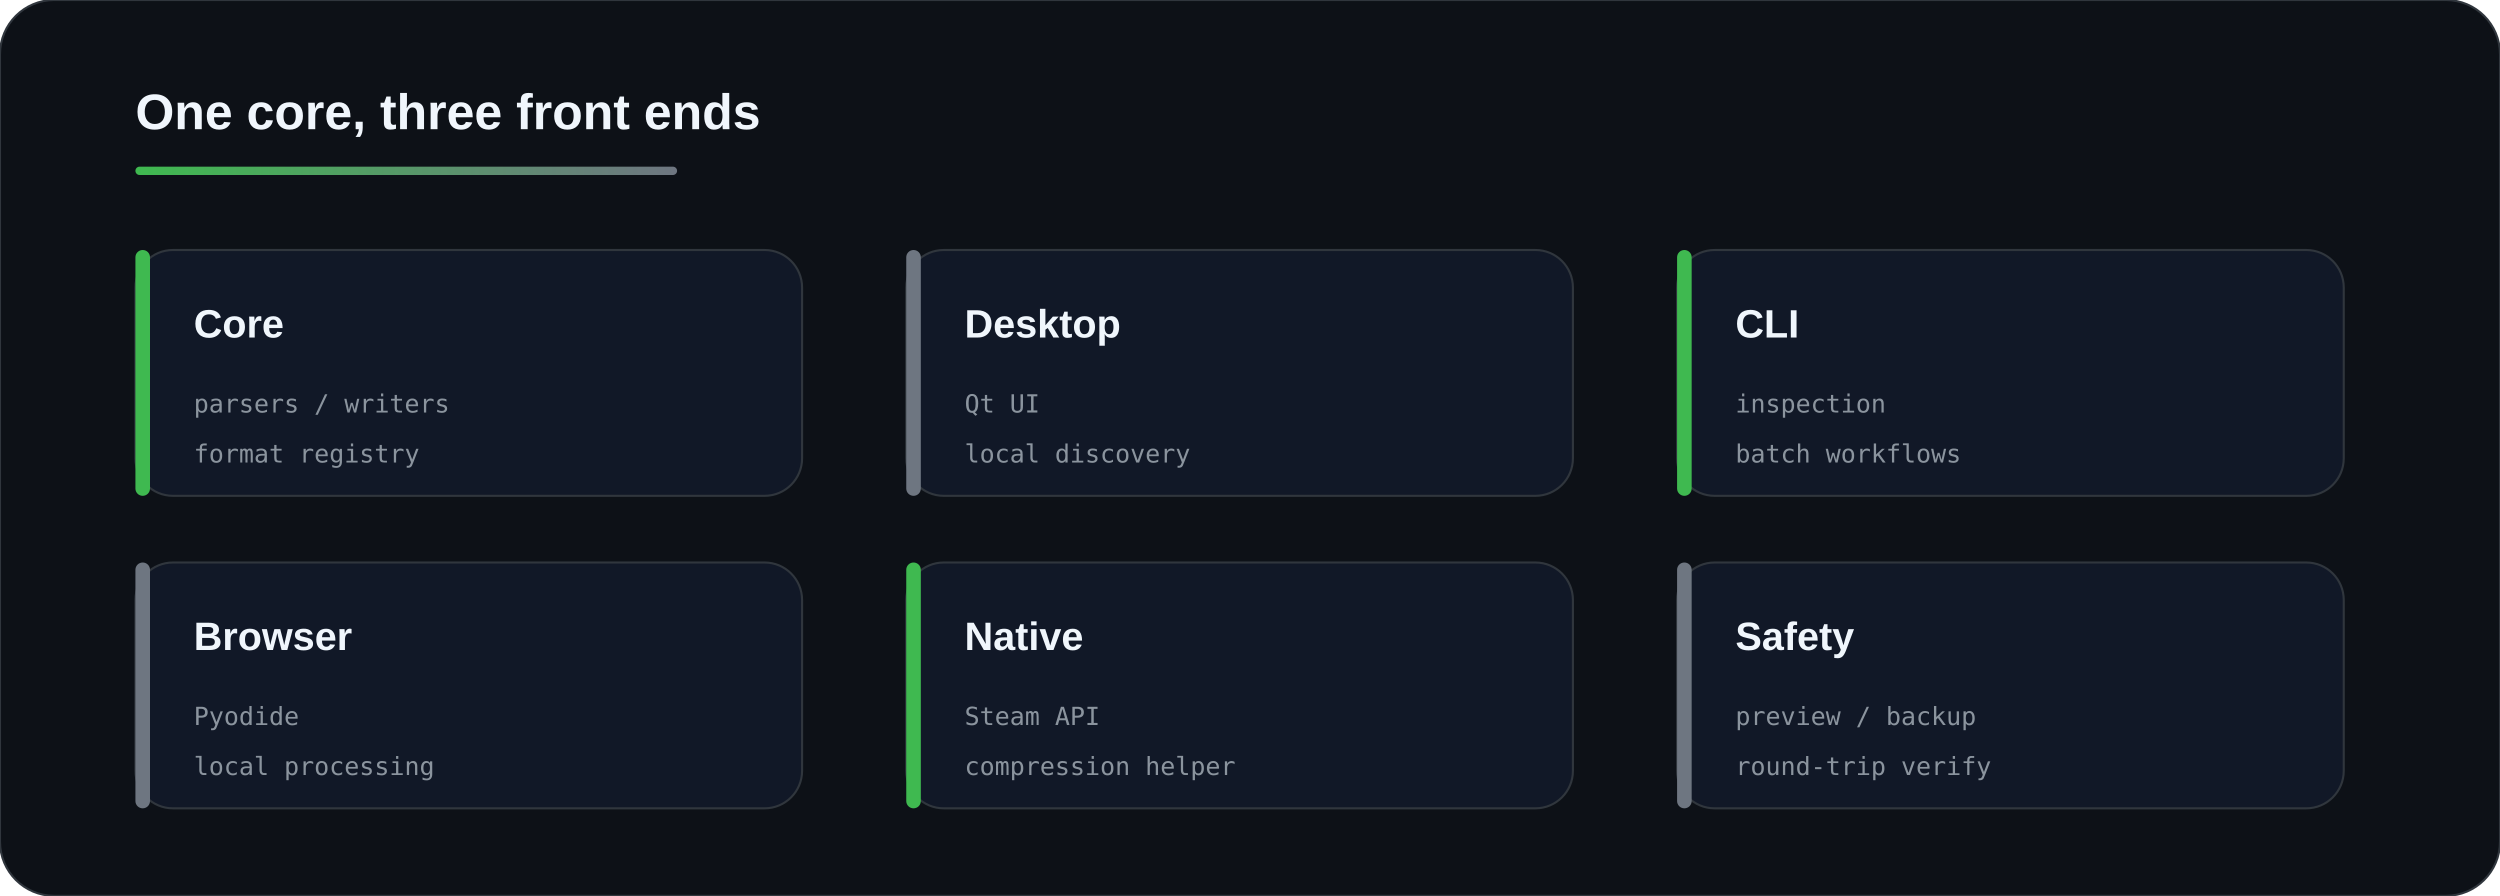
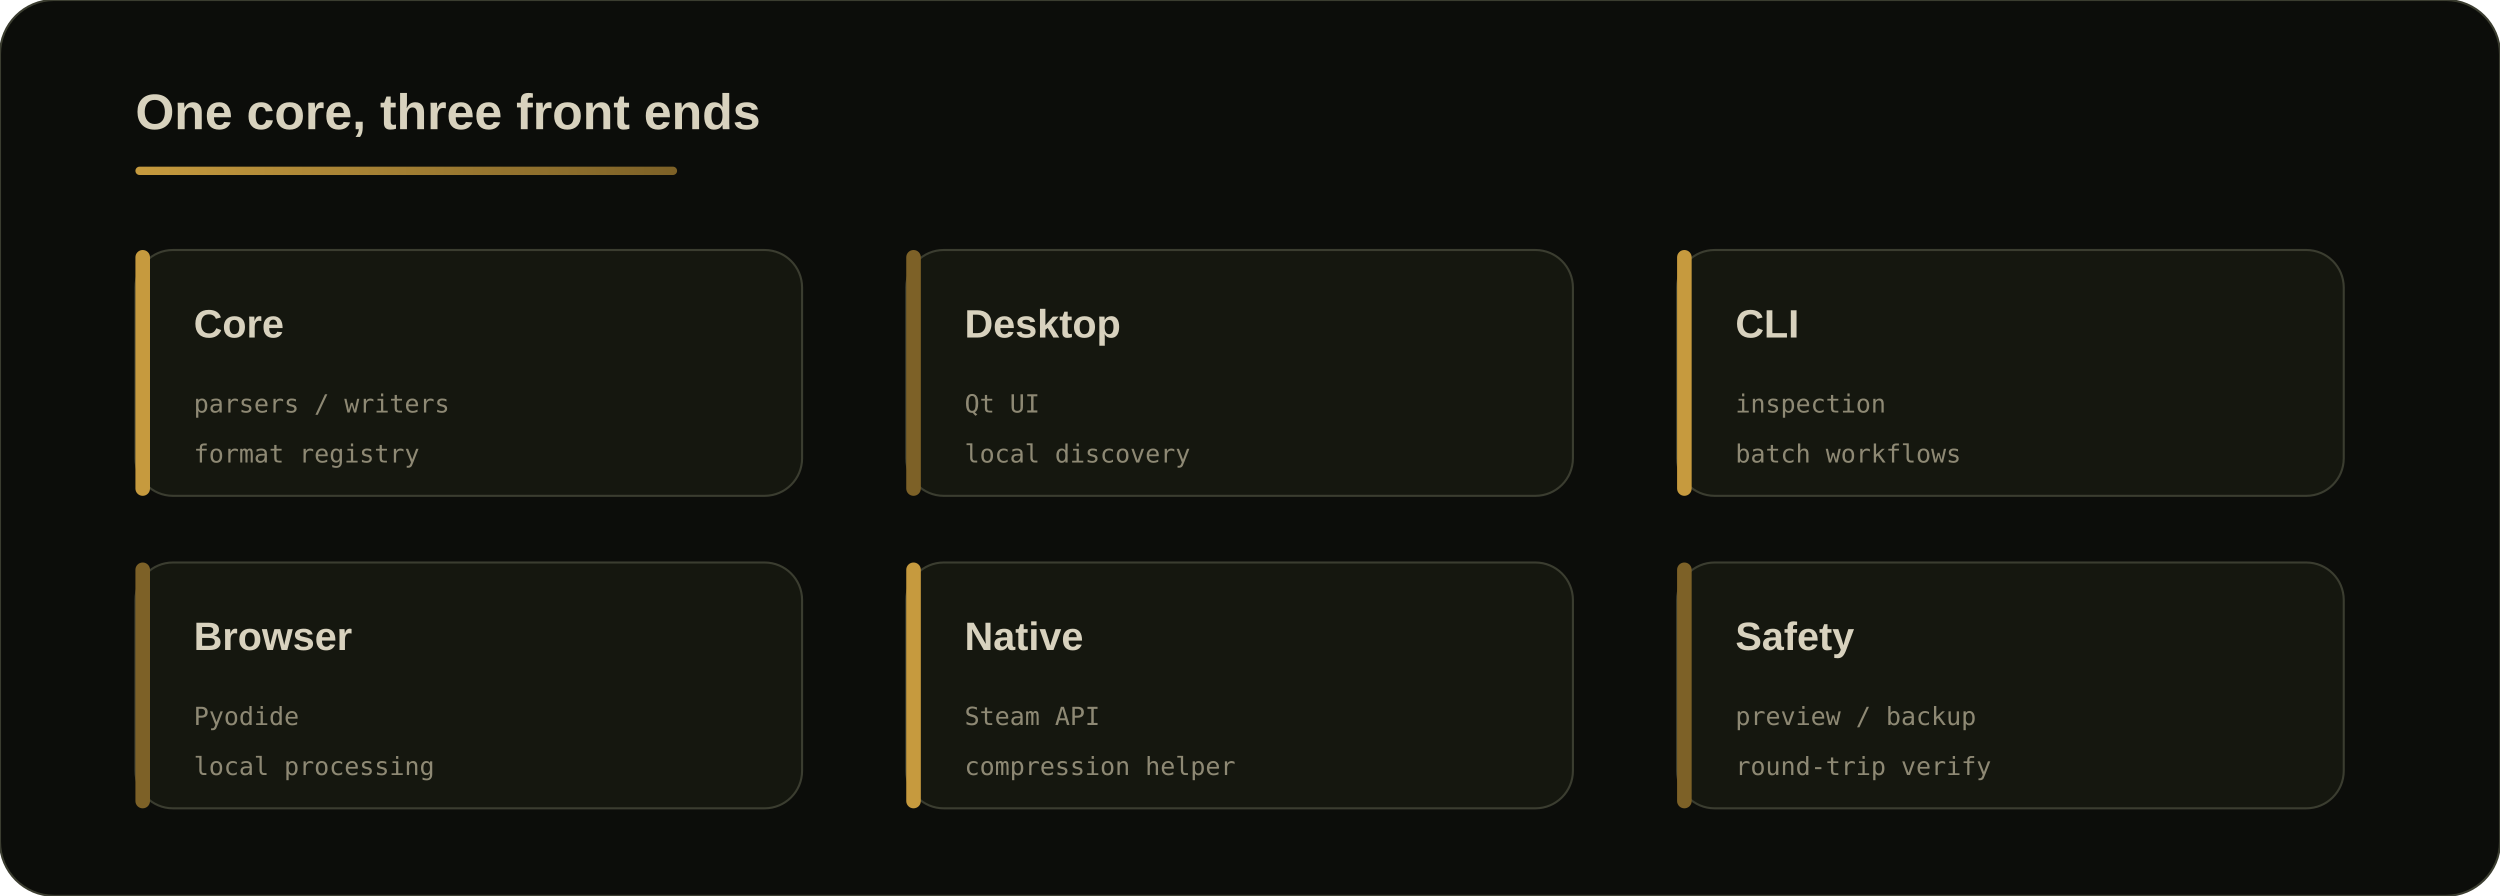
<svg xmlns="http://www.w3.org/2000/svg" width="1200" height="430" viewBox="0 0 1200 430">
  <defs>
    <linearGradient id="a">
-       <stop stop-color="#3fb950" />
-       <stop offset="1" stop-color="#6e7681" />
+       <stop stop-color="#C69A3E" />
+       <stop offset="1" stop-color="#7D6127" />
    </linearGradient>
  </defs>
-   <rect width="1200" height="100%" rx="26" fill="#0d1117" stroke="#30363d" />
-   <text x="65" y="62" fill="#f0f6fc" font-family="Arial" font-size="24" font-weight="700">One core, three front ends</text>
+   <rect width="1200" height="100%" rx="26" fill="#0C0D0A" stroke="#3B3D30" />
+   <text x="65" y="62" fill="#D8D2BE" font-family="Arial" font-size="24" font-weight="700">One core, three front ends</text>
  <rect x="65" y="80" width="260" height="4" rx="2" fill="url(#a)" />
  <g>
-     <rect x="65" y="120" width="320" height="118" rx="18" fill="#111827" stroke="#30363d" />
-     <rect x="65" y="120" width="7" height="118" rx="3.5" fill="#3fb950" />
-     <text x="93" y="162" fill="#f0f6fc" font-family="Arial" font-size="19" font-weight="700">Core</text>
-     <text x="93" y="198" fill="#8b949e" font-family="monospace" font-size="12">parsers / writers</text>
-     <text x="93" y="222" fill="#8b949e" font-family="monospace" font-size="12">format registry</text>
+     <rect x="65" y="120" width="320" height="118" rx="18" fill="#15170F" stroke="#3B3D30" />
+     <rect x="65" y="120" width="7" height="118" rx="3.5" fill="#C69A3E" />
+     <text x="93" y="162" fill="#D8D2BE" font-family="Arial" font-size="19" font-weight="700">Core</text>
+     <text x="93" y="198" fill="#8E8974" font-family="monospace" font-size="12">parsers / writers</text>
+     <text x="93" y="222" fill="#8E8974" font-family="monospace" font-size="12">format registry</text>
  </g>
  <g>
-     <rect x="435" y="120" width="320" height="118" rx="18" fill="#111827" stroke="#30363d" />
-     <rect x="435" y="120" width="7" height="118" rx="3.5" fill="#6e7681" />
-     <text x="463" y="162" fill="#f0f6fc" font-family="Arial" font-size="19" font-weight="700">Desktop</text>
-     <text x="463" y="198" fill="#8b949e" font-family="monospace" font-size="12">Qt UI</text>
-     <text x="463" y="222" fill="#8b949e" font-family="monospace" font-size="12">local discovery</text>
+     <rect x="435" y="120" width="320" height="118" rx="18" fill="#15170F" stroke="#3B3D30" />
+     <rect x="435" y="120" width="7" height="118" rx="3.5" fill="#7D6127" />
+     <text x="463" y="162" fill="#D8D2BE" font-family="Arial" font-size="19" font-weight="700">Desktop</text>
+     <text x="463" y="198" fill="#8E8974" font-family="monospace" font-size="12">Qt UI</text>
+     <text x="463" y="222" fill="#8E8974" font-family="monospace" font-size="12">local discovery</text>
  </g>
  <g>
-     <rect x="805" y="120" width="320" height="118" rx="18" fill="#111827" stroke="#30363d" />
-     <rect x="805" y="120" width="7" height="118" rx="3.5" fill="#3fb950" />
-     <text x="833" y="162" fill="#f0f6fc" font-family="Arial" font-size="19" font-weight="700">CLI</text>
-     <text x="833" y="198" fill="#8b949e" font-family="monospace" font-size="12">inspection</text>
-     <text x="833" y="222" fill="#8b949e" font-family="monospace" font-size="12">batch workflows</text>
+     <rect x="805" y="120" width="320" height="118" rx="18" fill="#15170F" stroke="#3B3D30" />
+     <rect x="805" y="120" width="7" height="118" rx="3.5" fill="#C69A3E" />
+     <text x="833" y="162" fill="#D8D2BE" font-family="Arial" font-size="19" font-weight="700">CLI</text>
+     <text x="833" y="198" fill="#8E8974" font-family="monospace" font-size="12">inspection</text>
+     <text x="833" y="222" fill="#8E8974" font-family="monospace" font-size="12">batch workflows</text>
  </g>
  <g>
-     <rect x="65" y="270" width="320" height="118" rx="18" fill="#111827" stroke="#30363d" />
-     <rect x="65" y="270" width="7" height="118" rx="3.5" fill="#6e7681" />
-     <text x="93" y="312" fill="#f0f6fc" font-family="Arial" font-size="19" font-weight="700">Browser</text>
-     <text x="93" y="348" fill="#8b949e" font-family="monospace" font-size="12">Pyodide</text>
-     <text x="93" y="372" fill="#8b949e" font-family="monospace" font-size="12">local processing</text>
+     <rect x="65" y="270" width="320" height="118" rx="18" fill="#15170F" stroke="#3B3D30" />
+     <rect x="65" y="270" width="7" height="118" rx="3.5" fill="#7D6127" />
+     <text x="93" y="312" fill="#D8D2BE" font-family="Arial" font-size="19" font-weight="700">Browser</text>
+     <text x="93" y="348" fill="#8E8974" font-family="monospace" font-size="12">Pyodide</text>
+     <text x="93" y="372" fill="#8E8974" font-family="monospace" font-size="12">local processing</text>
  </g>
  <g>
-     <rect x="435" y="270" width="320" height="118" rx="18" fill="#111827" stroke="#30363d" />
-     <rect x="435" y="270" width="7" height="118" rx="3.5" fill="#3fb950" />
-     <text x="463" y="312" fill="#f0f6fc" font-family="Arial" font-size="19" font-weight="700">Native</text>
-     <text x="463" y="348" fill="#8b949e" font-family="monospace" font-size="12">Steam API</text>
-     <text x="463" y="372" fill="#8b949e" font-family="monospace" font-size="12">compression helper</text>
+     <rect x="435" y="270" width="320" height="118" rx="18" fill="#15170F" stroke="#3B3D30" />
+     <rect x="435" y="270" width="7" height="118" rx="3.5" fill="#C69A3E" />
+     <text x="463" y="312" fill="#D8D2BE" font-family="Arial" font-size="19" font-weight="700">Native</text>
+     <text x="463" y="348" fill="#8E8974" font-family="monospace" font-size="12">Steam API</text>
+     <text x="463" y="372" fill="#8E8974" font-family="monospace" font-size="12">compression helper</text>
  </g>
  <g>
-     <rect x="805" y="270" width="320" height="118" rx="18" fill="#111827" stroke="#30363d" />
-     <rect x="805" y="270" width="7" height="118" rx="3.5" fill="#6e7681" />
-     <text x="833" y="312" fill="#f0f6fc" font-family="Arial" font-size="19" font-weight="700">Safety</text>
-     <text x="833" y="348" fill="#8b949e" font-family="monospace" font-size="12">preview / backup</text>
-     <text x="833" y="372" fill="#8b949e" font-family="monospace" font-size="12">round-trip verify</text>
+     <rect x="805" y="270" width="320" height="118" rx="18" fill="#15170F" stroke="#3B3D30" />
+     <rect x="805" y="270" width="7" height="118" rx="3.5" fill="#7D6127" />
+     <text x="833" y="312" fill="#D8D2BE" font-family="Arial" font-size="19" font-weight="700">Safety</text>
+     <text x="833" y="348" fill="#8E8974" font-family="monospace" font-size="12">preview / backup</text>
+     <text x="833" y="372" fill="#8E8974" font-family="monospace" font-size="12">round-trip verify</text>
  </g>
</svg>
